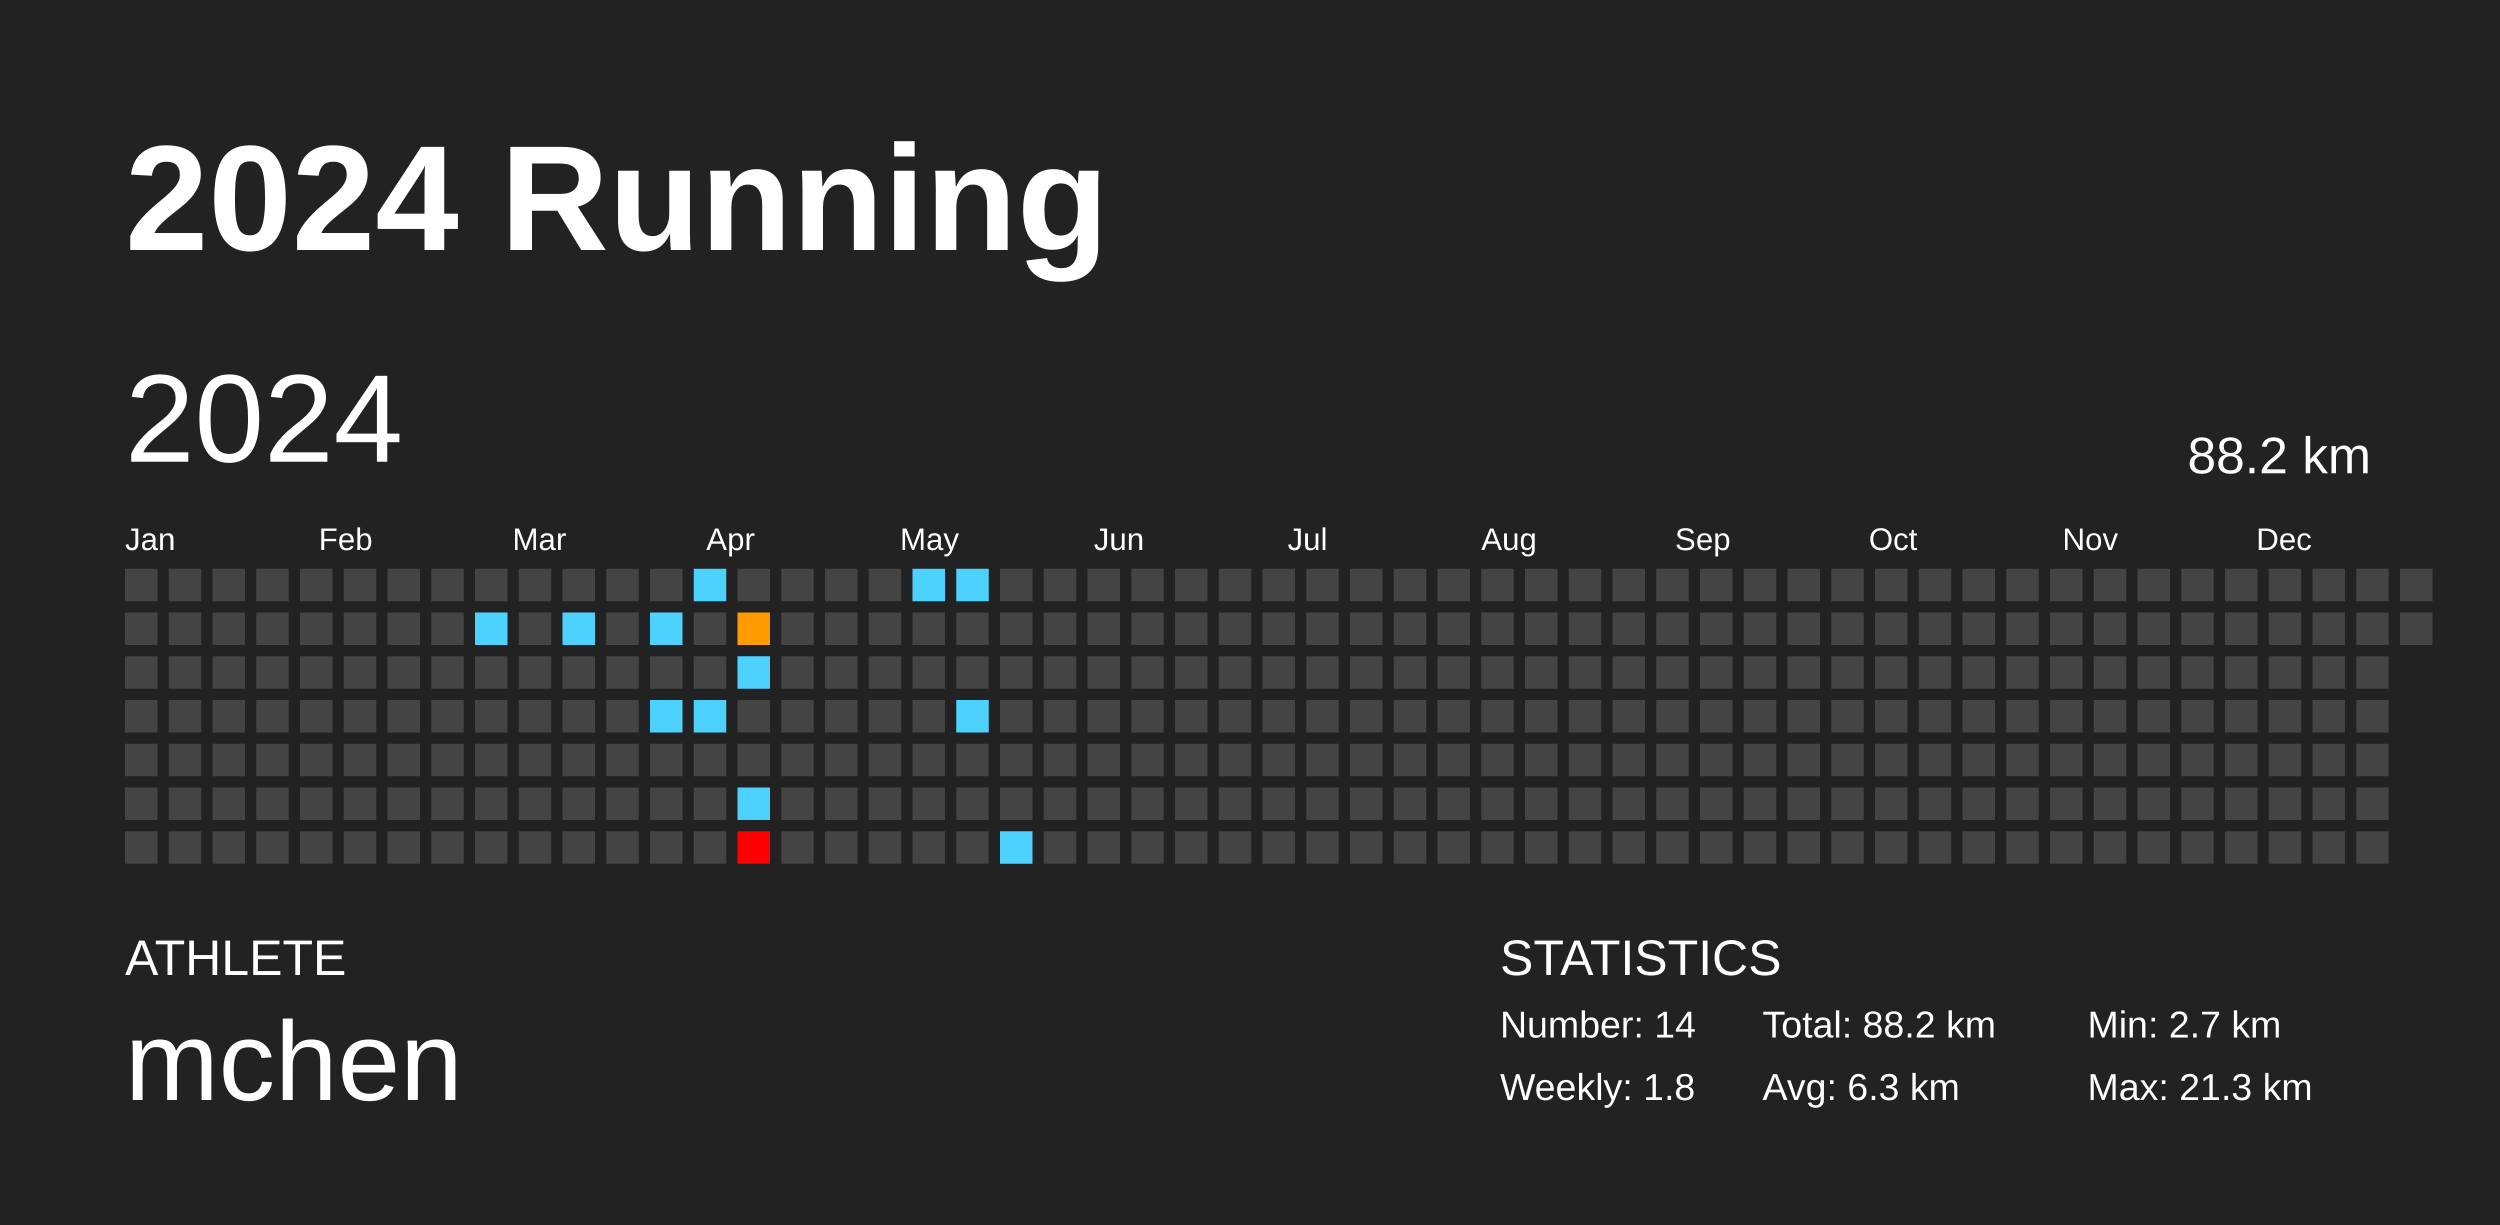
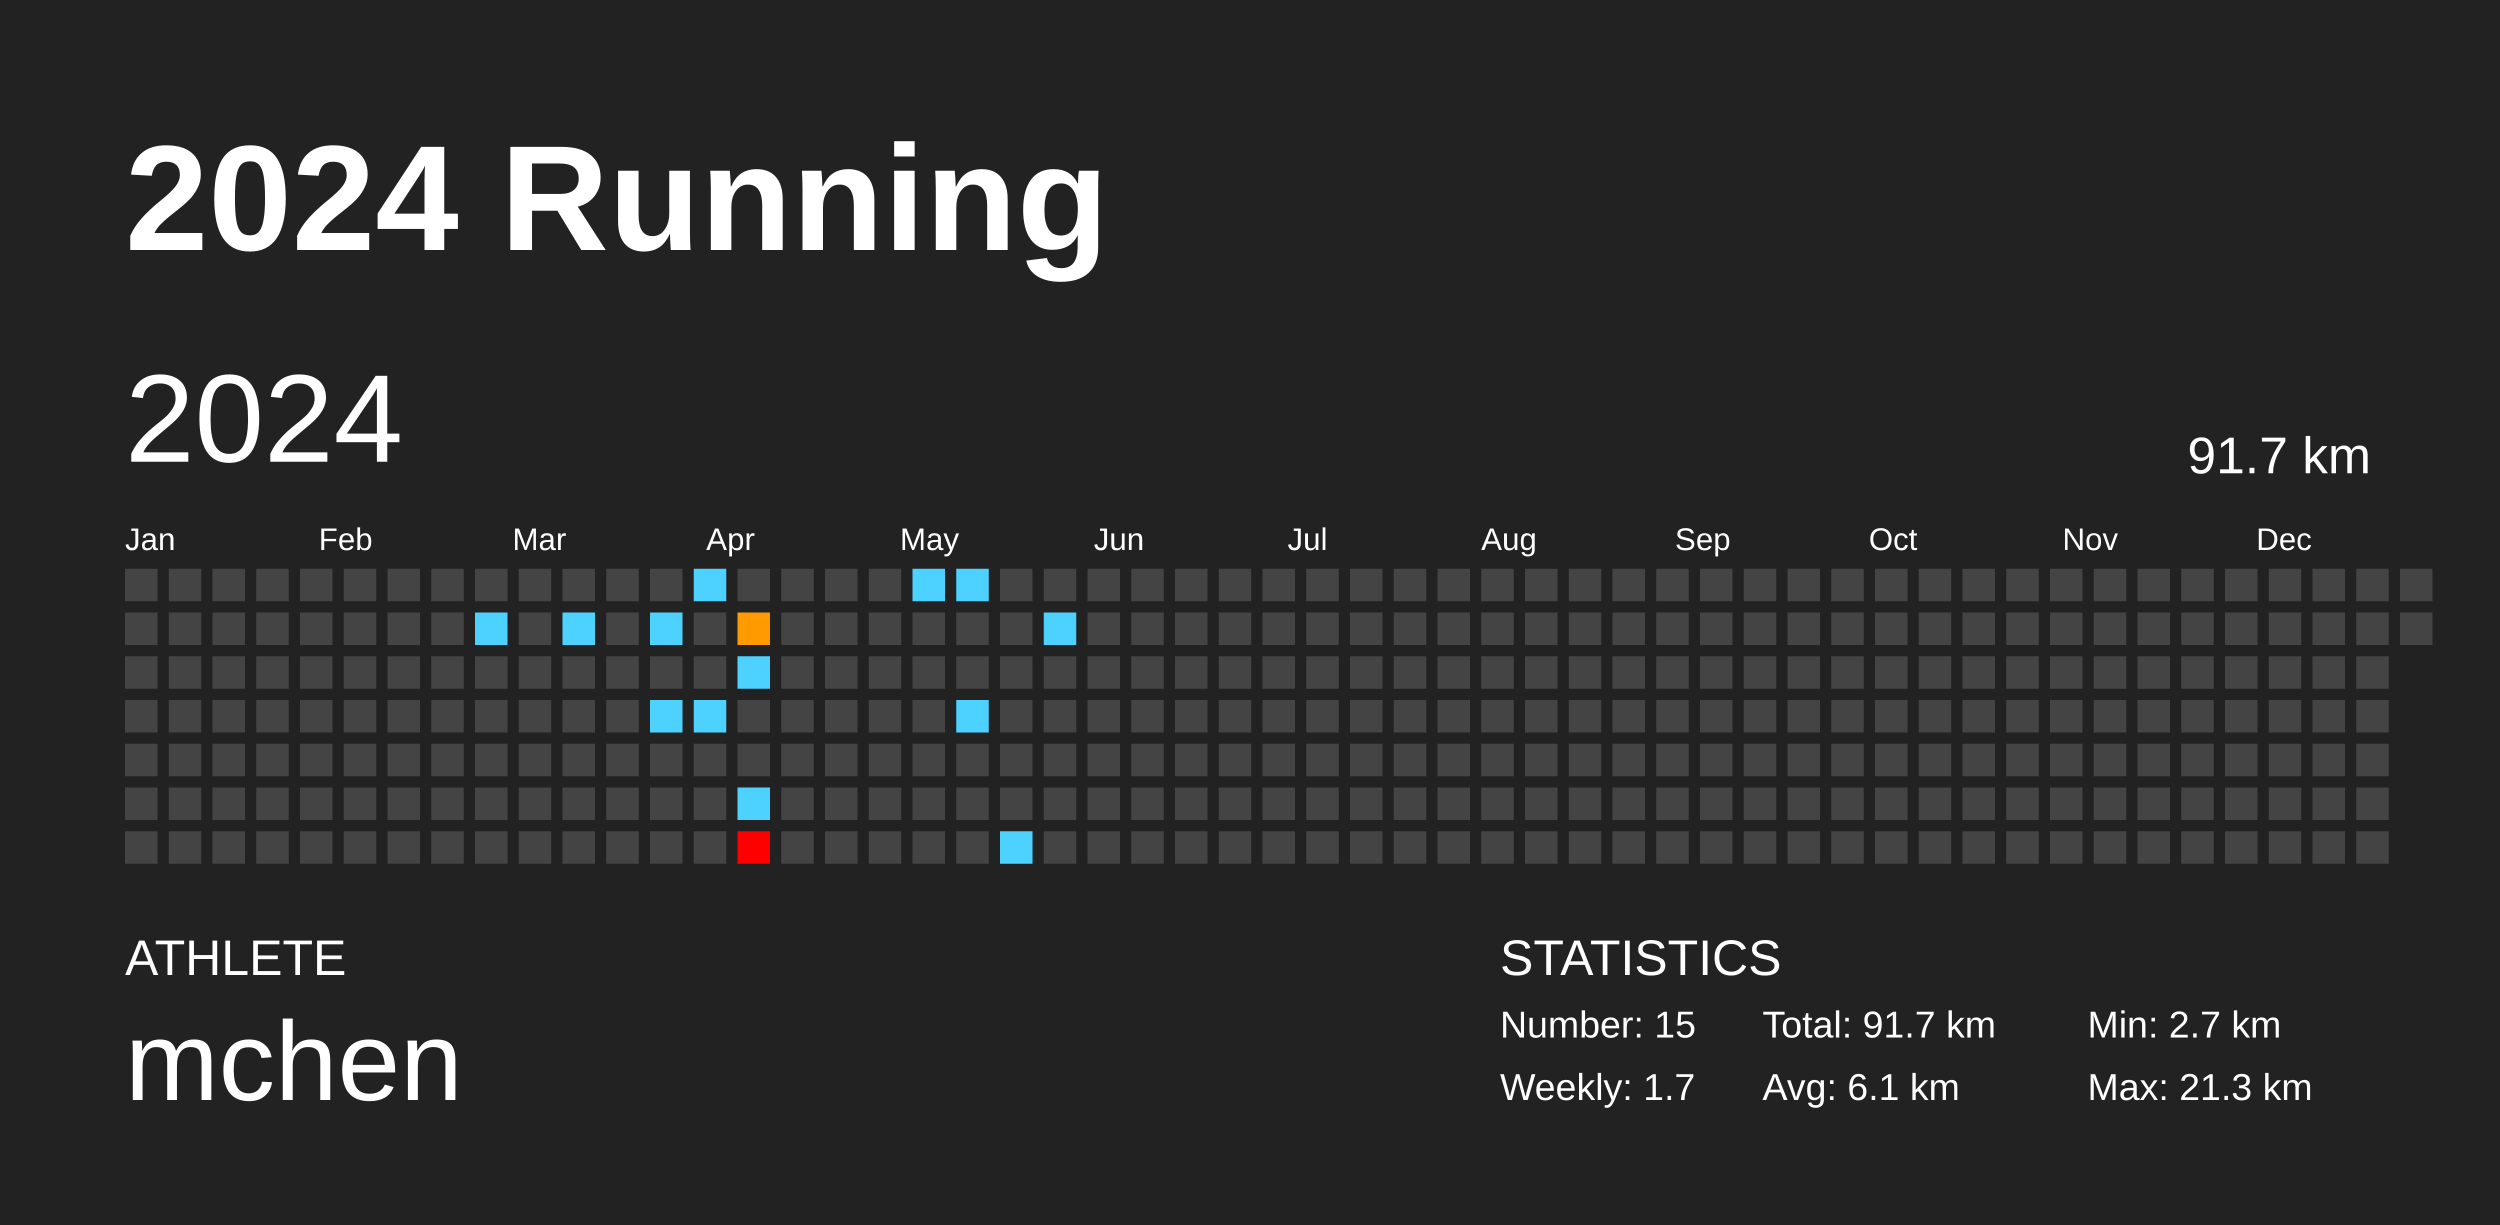
<svg xmlns="http://www.w3.org/2000/svg" baseProfile="full" height="98mm" version="1.1" viewBox="0,0,200,98" width="200mm">
  <defs />
  <rect fill="#222222" height="98" width="200" x="0" y="0" />
  <text fill="#FFFFFF" style="font-size:12px; font-family:Arial; font-weight:bold;" x="10" y="20">2024 Running</text>
  <text fill="#FFFFFF" style="font-size:4px; font-family:Arial" x="10" y="78">ATHLETE</text>
  <text fill="#FFFFFF" style="font-size:9px; font-family:Arial" x="10" y="88">mchen</text>
  <text fill="#FFFFFF" style="font-size:4px; font-family:Arial" x="120" y="78">STATISTICS</text>
-   <text fill="#FFFFFF" style="font-size:3px; font-family:Arial" x="120" y="83">Number: 14</text>
-   <text fill="#FFFFFF" style="font-size:3px; font-family:Arial" x="120" y="88">Weekly: 1.8</text>
-   <text fill="#FFFFFF" style="font-size:3px; font-family:Arial" x="141" y="83">Total: 88.2 km</text>
-   <text fill="#FFFFFF" style="font-size:3px; font-family:Arial" x="141" y="88">Avg: 6.3 km</text>
+   <text fill="#FFFFFF" style="font-size:3px; font-family:Arial" x="120" y="83">Number: 15</text>
+   <text fill="#FFFFFF" style="font-size:3px; font-family:Arial" x="120" y="88">Weekly: 1.7</text>
+   <text fill="#FFFFFF" style="font-size:3px; font-family:Arial" x="141" y="83">Total: 91.7 km</text>
+   <text fill="#FFFFFF" style="font-size:3px; font-family:Arial" x="141" y="88">Avg: 6.1 km</text>
  <text fill="#FFFFFF" style="font-size:3px; font-family:Arial" x="167" y="83">Min: 2.7 km</text>
  <text fill="#FFFFFF" style="font-size:3px; font-family:Arial" x="167" y="88">Max: 21.3 km</text>
  <text dominant-baseline="hanging" fill="#FFFFFF" style="font-size:10.0px; font-family:Arial;" x="10" y="30">2024</text>
-   <text dominant-baseline="hanging" fill="#FFFFFF" style="font-size:4.125px; font-family:Arial;" x="175" y="35">88.2 km</text>
+   <text dominant-baseline="hanging" fill="#FFFFFF" style="font-size:4.125px; font-family:Arial;" x="175" y="35">91.7 km</text>
  <text fill="#FFFFFF" style="font-size:2.5px; font-family:Arial" x="10.0" y="44">Jan</text>
  <text fill="#FFFFFF" style="font-size:2.5px; font-family:Arial" x="25.5" y="44">Feb</text>
  <text fill="#FFFFFF" style="font-size:2.5px; font-family:Arial" x="41.0" y="44">Mar</text>
  <text fill="#FFFFFF" style="font-size:2.5px; font-family:Arial" x="56.5" y="44">Apr</text>
  <text fill="#FFFFFF" style="font-size:2.5px; font-family:Arial" x="72.0" y="44">May</text>
  <text fill="#FFFFFF" style="font-size:2.5px; font-family:Arial" x="87.5" y="44">Jun</text>
  <text fill="#FFFFFF" style="font-size:2.5px; font-family:Arial" x="103.0" y="44">Jul</text>
  <text fill="#FFFFFF" style="font-size:2.5px; font-family:Arial" x="118.5" y="44">Aug</text>
  <text fill="#FFFFFF" style="font-size:2.5px; font-family:Arial" x="134.0" y="44">Sep</text>
  <text fill="#FFFFFF" style="font-size:2.5px; font-family:Arial" x="149.5" y="44">Oct</text>
  <text fill="#FFFFFF" style="font-size:2.5px; font-family:Arial" x="165.0" y="44">Nov</text>
  <text fill="#FFFFFF" style="font-size:2.5px; font-family:Arial" x="180.5" y="44">Dec</text>
  <rect fill="#444444" height="2.6" width="2.6" x="10.0" y="45.5" />
  <rect fill="#444444" height="2.6" width="2.6" x="10.0" y="49.0" />
  <rect fill="#444444" height="2.6" width="2.6" x="10.0" y="52.5" />
  <rect fill="#444444" height="2.6" width="2.6" x="10.0" y="56.0" />
  <rect fill="#444444" height="2.6" width="2.6" x="10.0" y="59.5" />
  <rect fill="#444444" height="2.6" width="2.6" x="10.0" y="63.0" />
  <rect fill="#444444" height="2.6" width="2.6" x="10.0" y="66.5" />
  <rect fill="#444444" height="2.6" width="2.6" x="13.5" y="45.5" />
  <rect fill="#444444" height="2.6" width="2.6" x="13.5" y="49.0" />
  <rect fill="#444444" height="2.6" width="2.6" x="13.5" y="52.5" />
  <rect fill="#444444" height="2.6" width="2.6" x="13.5" y="56.0" />
  <rect fill="#444444" height="2.6" width="2.6" x="13.5" y="59.5" />
  <rect fill="#444444" height="2.6" width="2.6" x="13.5" y="63.0" />
  <rect fill="#444444" height="2.6" width="2.6" x="13.5" y="66.5" />
  <rect fill="#444444" height="2.6" width="2.6" x="17.0" y="45.5" />
  <rect fill="#444444" height="2.6" width="2.6" x="17.0" y="49.0" />
  <rect fill="#444444" height="2.6" width="2.6" x="17.0" y="52.5" />
  <rect fill="#444444" height="2.6" width="2.6" x="17.0" y="56.0" />
  <rect fill="#444444" height="2.6" width="2.6" x="17.0" y="59.5" />
  <rect fill="#444444" height="2.6" width="2.6" x="17.0" y="63.0" />
  <rect fill="#444444" height="2.6" width="2.6" x="17.0" y="66.5" />
  <rect fill="#444444" height="2.6" width="2.6" x="20.5" y="45.5" />
  <rect fill="#444444" height="2.6" width="2.6" x="20.5" y="49.0" />
  <rect fill="#444444" height="2.6" width="2.6" x="20.5" y="52.5" />
  <rect fill="#444444" height="2.6" width="2.6" x="20.5" y="56.0" />
  <rect fill="#444444" height="2.6" width="2.6" x="20.5" y="59.5" />
  <rect fill="#444444" height="2.6" width="2.6" x="20.5" y="63.0" />
  <rect fill="#444444" height="2.6" width="2.6" x="20.5" y="66.5" />
  <rect fill="#444444" height="2.6" width="2.6" x="24.0" y="45.5" />
  <rect fill="#444444" height="2.6" width="2.6" x="24.0" y="49.0" />
  <rect fill="#444444" height="2.6" width="2.6" x="24.0" y="52.5" />
  <rect fill="#444444" height="2.6" width="2.6" x="24.0" y="56.0" />
  <rect fill="#444444" height="2.6" width="2.6" x="24.0" y="59.5" />
  <rect fill="#444444" height="2.6" width="2.6" x="24.0" y="63.0" />
  <rect fill="#444444" height="2.6" width="2.6" x="24.0" y="66.5" />
  <rect fill="#444444" height="2.6" width="2.6" x="27.5" y="45.5" />
  <rect fill="#444444" height="2.6" width="2.6" x="27.5" y="49.0" />
  <rect fill="#444444" height="2.6" width="2.6" x="27.5" y="52.5" />
  <rect fill="#444444" height="2.6" width="2.6" x="27.5" y="56.0" />
  <rect fill="#444444" height="2.6" width="2.6" x="27.5" y="59.5" />
  <rect fill="#444444" height="2.6" width="2.6" x="27.5" y="63.0" />
  <rect fill="#444444" height="2.6" width="2.6" x="27.5" y="66.5" />
  <rect fill="#444444" height="2.6" width="2.6" x="31.0" y="45.5" />
  <rect fill="#444444" height="2.6" width="2.6" x="31.0" y="49.0" />
  <rect fill="#444444" height="2.6" width="2.6" x="31.0" y="52.5" />
  <rect fill="#444444" height="2.6" width="2.6" x="31.0" y="56.0" />
  <rect fill="#444444" height="2.6" width="2.6" x="31.0" y="59.5" />
  <rect fill="#444444" height="2.6" width="2.6" x="31.0" y="63.0" />
  <rect fill="#444444" height="2.6" width="2.6" x="31.0" y="66.5" />
  <rect fill="#444444" height="2.6" width="2.6" x="34.5" y="45.5" />
  <rect fill="#444444" height="2.6" width="2.6" x="34.5" y="49.0" />
  <rect fill="#444444" height="2.6" width="2.6" x="34.5" y="52.5" />
  <rect fill="#444444" height="2.6" width="2.6" x="34.5" y="56.0" />
  <rect fill="#444444" height="2.6" width="2.6" x="34.5" y="59.5" />
  <rect fill="#444444" height="2.6" width="2.6" x="34.5" y="63.0" />
  <rect fill="#444444" height="2.6" width="2.6" x="34.5" y="66.5" />
  <rect fill="#444444" height="2.6" width="2.6" x="38.0" y="45.5" />
  <rect fill="#4dd2ff" height="2.6" width="2.6" x="38.0" y="49.0" />
  <rect fill="#444444" height="2.6" width="2.6" x="38.0" y="52.5" />
  <rect fill="#444444" height="2.6" width="2.6" x="38.0" y="56.0" />
  <rect fill="#444444" height="2.6" width="2.6" x="38.0" y="59.5" />
  <rect fill="#444444" height="2.6" width="2.6" x="38.0" y="63.0" />
  <rect fill="#444444" height="2.6" width="2.6" x="38.0" y="66.5" />
  <rect fill="#444444" height="2.6" width="2.6" x="41.5" y="45.5" />
  <rect fill="#444444" height="2.6" width="2.6" x="41.5" y="49.0" />
  <rect fill="#444444" height="2.6" width="2.6" x="41.5" y="52.5" />
  <rect fill="#444444" height="2.6" width="2.6" x="41.5" y="56.0" />
  <rect fill="#444444" height="2.6" width="2.6" x="41.5" y="59.5" />
  <rect fill="#444444" height="2.6" width="2.6" x="41.5" y="63.0" />
  <rect fill="#444444" height="2.6" width="2.6" x="41.5" y="66.5" />
  <rect fill="#444444" height="2.6" width="2.6" x="45.0" y="45.5" />
  <rect fill="#4dd2ff" height="2.6" width="2.6" x="45.0" y="49.0" />
  <rect fill="#444444" height="2.6" width="2.6" x="45.0" y="52.5" />
  <rect fill="#444444" height="2.6" width="2.6" x="45.0" y="56.0" />
  <rect fill="#444444" height="2.6" width="2.6" x="45.0" y="59.5" />
  <rect fill="#444444" height="2.6" width="2.6" x="45.0" y="63.0" />
  <rect fill="#444444" height="2.6" width="2.6" x="45.0" y="66.5" />
  <rect fill="#444444" height="2.6" width="2.6" x="48.5" y="45.5" />
  <rect fill="#444444" height="2.6" width="2.6" x="48.5" y="49.0" />
  <rect fill="#444444" height="2.6" width="2.6" x="48.5" y="52.5" />
  <rect fill="#444444" height="2.6" width="2.6" x="48.5" y="56.0" />
  <rect fill="#444444" height="2.6" width="2.6" x="48.5" y="59.5" />
  <rect fill="#444444" height="2.6" width="2.6" x="48.5" y="63.0" />
  <rect fill="#444444" height="2.6" width="2.6" x="48.5" y="66.5" />
  <rect fill="#444444" height="2.6" width="2.6" x="52.0" y="45.5" />
  <rect fill="#4dd2ff" height="2.6" width="2.6" x="52.0" y="49.0" />
  <rect fill="#444444" height="2.6" width="2.6" x="52.0" y="52.5" />
  <rect fill="#4dd2ff" height="2.6" width="2.6" x="52.0" y="56.0" />
  <rect fill="#444444" height="2.6" width="2.6" x="52.0" y="59.5" />
  <rect fill="#444444" height="2.6" width="2.6" x="52.0" y="63.0" />
  <rect fill="#444444" height="2.6" width="2.6" x="52.0" y="66.5" />
  <rect fill="#4dd2ff" height="2.6" width="2.6" x="55.5" y="45.5" />
  <rect fill="#444444" height="2.6" width="2.6" x="55.5" y="49.0" />
  <rect fill="#444444" height="2.6" width="2.6" x="55.5" y="52.5" />
  <rect fill="#4dd2ff" height="2.6" width="2.6" x="55.5" y="56.0" />
  <rect fill="#444444" height="2.6" width="2.6" x="55.5" y="59.5" />
  <rect fill="#444444" height="2.6" width="2.6" x="55.5" y="63.0" />
  <rect fill="#444444" height="2.6" width="2.6" x="55.5" y="66.5" />
  <rect fill="#444444" height="2.6" width="2.6" x="59.0" y="45.5" />
  <rect fill="#ff9b00" height="2.6" width="2.6" x="59.0" y="49.0" />
  <rect fill="#4dd2ff" height="2.6" width="2.6" x="59.0" y="52.5" />
  <rect fill="#444444" height="2.6" width="2.6" x="59.0" y="56.0" />
  <rect fill="#444444" height="2.6" width="2.6" x="59.0" y="59.5" />
  <rect fill="#4dd2ff" height="2.6" width="2.6" x="59.0" y="63.0" />
  <rect fill="red" height="2.6" width="2.6" x="59.0" y="66.5" />
  <rect fill="#444444" height="2.6" width="2.6" x="62.5" y="45.5" />
  <rect fill="#444444" height="2.6" width="2.6" x="62.5" y="49.0" />
  <rect fill="#444444" height="2.6" width="2.6" x="62.5" y="52.5" />
  <rect fill="#444444" height="2.6" width="2.6" x="62.5" y="56.0" />
  <rect fill="#444444" height="2.6" width="2.6" x="62.5" y="59.5" />
  <rect fill="#444444" height="2.6" width="2.6" x="62.5" y="63.0" />
  <rect fill="#444444" height="2.6" width="2.6" x="62.5" y="66.5" />
  <rect fill="#444444" height="2.6" width="2.6" x="66.0" y="45.5" />
  <rect fill="#444444" height="2.6" width="2.6" x="66.0" y="49.0" />
  <rect fill="#444444" height="2.6" width="2.6" x="66.0" y="52.5" />
  <rect fill="#444444" height="2.6" width="2.6" x="66.0" y="56.0" />
  <rect fill="#444444" height="2.6" width="2.6" x="66.0" y="59.5" />
  <rect fill="#444444" height="2.6" width="2.6" x="66.0" y="63.0" />
  <rect fill="#444444" height="2.6" width="2.6" x="66.0" y="66.5" />
  <rect fill="#444444" height="2.6" width="2.6" x="69.5" y="45.5" />
  <rect fill="#444444" height="2.6" width="2.6" x="69.5" y="49.0" />
  <rect fill="#444444" height="2.6" width="2.6" x="69.5" y="52.5" />
  <rect fill="#444444" height="2.6" width="2.6" x="69.5" y="56.0" />
  <rect fill="#444444" height="2.6" width="2.6" x="69.5" y="59.5" />
  <rect fill="#444444" height="2.6" width="2.6" x="69.5" y="63.0" />
  <rect fill="#444444" height="2.6" width="2.6" x="69.5" y="66.5" />
  <rect fill="#4dd2ff" height="2.6" width="2.6" x="73.0" y="45.5" />
  <rect fill="#444444" height="2.6" width="2.6" x="73.0" y="49.0" />
  <rect fill="#444444" height="2.6" width="2.6" x="73.0" y="52.5" />
  <rect fill="#444444" height="2.6" width="2.6" x="73.0" y="56.0" />
  <rect fill="#444444" height="2.6" width="2.6" x="73.0" y="59.5" />
  <rect fill="#444444" height="2.6" width="2.6" x="73.0" y="63.0" />
  <rect fill="#444444" height="2.6" width="2.6" x="73.0" y="66.5" />
  <rect fill="#4dd2ff" height="2.6" width="2.6" x="76.5" y="45.5" />
  <rect fill="#444444" height="2.6" width="2.6" x="76.5" y="49.0" />
  <rect fill="#444444" height="2.6" width="2.6" x="76.5" y="52.5" />
  <rect fill="#4dd2ff" height="2.6" width="2.6" x="76.5" y="56.0" />
  <rect fill="#444444" height="2.6" width="2.6" x="76.5" y="59.5" />
  <rect fill="#444444" height="2.6" width="2.6" x="76.5" y="63.0" />
  <rect fill="#444444" height="2.6" width="2.6" x="76.5" y="66.5" />
  <rect fill="#444444" height="2.6" width="2.6" x="80.0" y="45.5" />
  <rect fill="#444444" height="2.6" width="2.6" x="80.0" y="49.0" />
  <rect fill="#444444" height="2.6" width="2.6" x="80.0" y="52.5" />
  <rect fill="#444444" height="2.6" width="2.6" x="80.0" y="56.0" />
  <rect fill="#444444" height="2.6" width="2.6" x="80.0" y="59.5" />
  <rect fill="#444444" height="2.6" width="2.6" x="80.0" y="63.0" />
  <rect fill="#4dd2ff" height="2.6" width="2.6" x="80.0" y="66.5" />
  <rect fill="#444444" height="2.6" width="2.6" x="83.5" y="45.5" />
-   <rect fill="#444444" height="2.6" width="2.6" x="83.5" y="49.0" />
+   <rect fill="#4dd2ff" height="2.6" width="2.6" x="83.5" y="49.0" />
  <rect fill="#444444" height="2.6" width="2.6" x="83.5" y="52.5" />
  <rect fill="#444444" height="2.6" width="2.6" x="83.5" y="56.0" />
  <rect fill="#444444" height="2.6" width="2.6" x="83.5" y="59.5" />
  <rect fill="#444444" height="2.6" width="2.6" x="83.5" y="63.0" />
  <rect fill="#444444" height="2.6" width="2.6" x="83.5" y="66.5" />
  <rect fill="#444444" height="2.6" width="2.6" x="87.0" y="45.5" />
  <rect fill="#444444" height="2.6" width="2.6" x="87.0" y="49.0" />
  <rect fill="#444444" height="2.6" width="2.6" x="87.0" y="52.5" />
  <rect fill="#444444" height="2.6" width="2.6" x="87.0" y="56.0" />
  <rect fill="#444444" height="2.6" width="2.6" x="87.0" y="59.5" />
  <rect fill="#444444" height="2.6" width="2.6" x="87.0" y="63.0" />
  <rect fill="#444444" height="2.6" width="2.6" x="87.0" y="66.5" />
  <rect fill="#444444" height="2.6" width="2.6" x="90.5" y="45.5" />
  <rect fill="#444444" height="2.6" width="2.6" x="90.5" y="49.0" />
  <rect fill="#444444" height="2.6" width="2.6" x="90.5" y="52.5" />
  <rect fill="#444444" height="2.6" width="2.6" x="90.5" y="56.0" />
  <rect fill="#444444" height="2.6" width="2.6" x="90.5" y="59.5" />
  <rect fill="#444444" height="2.6" width="2.6" x="90.5" y="63.0" />
  <rect fill="#444444" height="2.6" width="2.6" x="90.5" y="66.5" />
  <rect fill="#444444" height="2.6" width="2.6" x="94.0" y="45.5" />
  <rect fill="#444444" height="2.6" width="2.6" x="94.0" y="49.0" />
  <rect fill="#444444" height="2.6" width="2.6" x="94.0" y="52.5" />
  <rect fill="#444444" height="2.6" width="2.6" x="94.0" y="56.0" />
  <rect fill="#444444" height="2.6" width="2.6" x="94.0" y="59.5" />
  <rect fill="#444444" height="2.6" width="2.6" x="94.0" y="63.0" />
  <rect fill="#444444" height="2.6" width="2.6" x="94.0" y="66.5" />
  <rect fill="#444444" height="2.6" width="2.6" x="97.5" y="45.5" />
  <rect fill="#444444" height="2.6" width="2.6" x="97.5" y="49.0" />
  <rect fill="#444444" height="2.6" width="2.6" x="97.5" y="52.5" />
  <rect fill="#444444" height="2.6" width="2.6" x="97.5" y="56.0" />
  <rect fill="#444444" height="2.6" width="2.6" x="97.5" y="59.5" />
  <rect fill="#444444" height="2.6" width="2.6" x="97.5" y="63.0" />
  <rect fill="#444444" height="2.6" width="2.6" x="97.5" y="66.5" />
  <rect fill="#444444" height="2.6" width="2.6" x="101.0" y="45.5" />
  <rect fill="#444444" height="2.6" width="2.6" x="101.0" y="49.0" />
  <rect fill="#444444" height="2.6" width="2.6" x="101.0" y="52.5" />
  <rect fill="#444444" height="2.6" width="2.6" x="101.0" y="56.0" />
  <rect fill="#444444" height="2.6" width="2.6" x="101.0" y="59.5" />
  <rect fill="#444444" height="2.6" width="2.6" x="101.0" y="63.0" />
  <rect fill="#444444" height="2.6" width="2.6" x="101.0" y="66.5" />
  <rect fill="#444444" height="2.6" width="2.6" x="104.5" y="45.5" />
  <rect fill="#444444" height="2.6" width="2.6" x="104.5" y="49.0" />
  <rect fill="#444444" height="2.6" width="2.6" x="104.5" y="52.5" />
  <rect fill="#444444" height="2.6" width="2.6" x="104.5" y="56.0" />
  <rect fill="#444444" height="2.6" width="2.6" x="104.5" y="59.5" />
  <rect fill="#444444" height="2.6" width="2.6" x="104.5" y="63.0" />
  <rect fill="#444444" height="2.6" width="2.6" x="104.5" y="66.5" />
  <rect fill="#444444" height="2.6" width="2.6" x="108.0" y="45.5" />
  <rect fill="#444444" height="2.6" width="2.6" x="108.0" y="49.0" />
  <rect fill="#444444" height="2.6" width="2.6" x="108.0" y="52.5" />
  <rect fill="#444444" height="2.6" width="2.6" x="108.0" y="56.0" />
  <rect fill="#444444" height="2.6" width="2.6" x="108.0" y="59.5" />
  <rect fill="#444444" height="2.6" width="2.6" x="108.0" y="63.0" />
  <rect fill="#444444" height="2.6" width="2.6" x="108.0" y="66.5" />
  <rect fill="#444444" height="2.6" width="2.6" x="111.5" y="45.5" />
  <rect fill="#444444" height="2.6" width="2.6" x="111.5" y="49.0" />
  <rect fill="#444444" height="2.6" width="2.6" x="111.5" y="52.5" />
  <rect fill="#444444" height="2.6" width="2.6" x="111.5" y="56.0" />
  <rect fill="#444444" height="2.6" width="2.6" x="111.5" y="59.5" />
  <rect fill="#444444" height="2.6" width="2.6" x="111.5" y="63.0" />
  <rect fill="#444444" height="2.6" width="2.6" x="111.5" y="66.5" />
  <rect fill="#444444" height="2.6" width="2.6" x="115.0" y="45.5" />
  <rect fill="#444444" height="2.6" width="2.6" x="115.0" y="49.0" />
  <rect fill="#444444" height="2.6" width="2.6" x="115.0" y="52.5" />
  <rect fill="#444444" height="2.6" width="2.6" x="115.0" y="56.0" />
  <rect fill="#444444" height="2.6" width="2.6" x="115.0" y="59.5" />
  <rect fill="#444444" height="2.6" width="2.6" x="115.0" y="63.0" />
  <rect fill="#444444" height="2.6" width="2.6" x="115.0" y="66.5" />
  <rect fill="#444444" height="2.6" width="2.6" x="118.5" y="45.5" />
  <rect fill="#444444" height="2.6" width="2.6" x="118.5" y="49.0" />
  <rect fill="#444444" height="2.6" width="2.6" x="118.5" y="52.5" />
  <rect fill="#444444" height="2.6" width="2.6" x="118.5" y="56.0" />
  <rect fill="#444444" height="2.6" width="2.6" x="118.5" y="59.5" />
  <rect fill="#444444" height="2.6" width="2.6" x="118.5" y="63.0" />
  <rect fill="#444444" height="2.6" width="2.6" x="118.5" y="66.5" />
  <rect fill="#444444" height="2.6" width="2.6" x="122.0" y="45.5" />
  <rect fill="#444444" height="2.6" width="2.6" x="122.0" y="49.0" />
  <rect fill="#444444" height="2.6" width="2.6" x="122.0" y="52.5" />
  <rect fill="#444444" height="2.6" width="2.6" x="122.0" y="56.0" />
  <rect fill="#444444" height="2.6" width="2.6" x="122.0" y="59.5" />
  <rect fill="#444444" height="2.6" width="2.6" x="122.0" y="63.0" />
  <rect fill="#444444" height="2.6" width="2.6" x="122.0" y="66.5" />
  <rect fill="#444444" height="2.6" width="2.6" x="125.5" y="45.5" />
  <rect fill="#444444" height="2.6" width="2.6" x="125.5" y="49.0" />
  <rect fill="#444444" height="2.6" width="2.6" x="125.5" y="52.5" />
  <rect fill="#444444" height="2.6" width="2.6" x="125.5" y="56.0" />
  <rect fill="#444444" height="2.6" width="2.6" x="125.5" y="59.5" />
  <rect fill="#444444" height="2.6" width="2.6" x="125.5" y="63.0" />
  <rect fill="#444444" height="2.6" width="2.6" x="125.5" y="66.5" />
  <rect fill="#444444" height="2.6" width="2.6" x="129.0" y="45.5" />
  <rect fill="#444444" height="2.6" width="2.6" x="129.0" y="49.0" />
  <rect fill="#444444" height="2.6" width="2.6" x="129.0" y="52.5" />
  <rect fill="#444444" height="2.6" width="2.6" x="129.0" y="56.0" />
  <rect fill="#444444" height="2.6" width="2.6" x="129.0" y="59.5" />
  <rect fill="#444444" height="2.6" width="2.6" x="129.0" y="63.0" />
  <rect fill="#444444" height="2.6" width="2.6" x="129.0" y="66.5" />
  <rect fill="#444444" height="2.6" width="2.6" x="132.5" y="45.5" />
  <rect fill="#444444" height="2.6" width="2.6" x="132.5" y="49.0" />
  <rect fill="#444444" height="2.6" width="2.6" x="132.5" y="52.5" />
  <rect fill="#444444" height="2.6" width="2.6" x="132.5" y="56.0" />
  <rect fill="#444444" height="2.6" width="2.6" x="132.5" y="59.5" />
  <rect fill="#444444" height="2.6" width="2.6" x="132.5" y="63.0" />
  <rect fill="#444444" height="2.6" width="2.6" x="132.5" y="66.5" />
  <rect fill="#444444" height="2.6" width="2.6" x="136.0" y="45.5" />
  <rect fill="#444444" height="2.6" width="2.6" x="136.0" y="49.0" />
  <rect fill="#444444" height="2.6" width="2.6" x="136.0" y="52.5" />
  <rect fill="#444444" height="2.6" width="2.6" x="136.0" y="56.0" />
  <rect fill="#444444" height="2.6" width="2.6" x="136.0" y="59.5" />
  <rect fill="#444444" height="2.6" width="2.6" x="136.0" y="63.0" />
  <rect fill="#444444" height="2.6" width="2.6" x="136.0" y="66.5" />
  <rect fill="#444444" height="2.6" width="2.6" x="139.5" y="45.5" />
  <rect fill="#444444" height="2.6" width="2.6" x="139.5" y="49.0" />
  <rect fill="#444444" height="2.6" width="2.6" x="139.5" y="52.5" />
  <rect fill="#444444" height="2.6" width="2.6" x="139.5" y="56.0" />
  <rect fill="#444444" height="2.6" width="2.6" x="139.5" y="59.5" />
  <rect fill="#444444" height="2.6" width="2.6" x="139.5" y="63.0" />
  <rect fill="#444444" height="2.6" width="2.6" x="139.5" y="66.5" />
  <rect fill="#444444" height="2.6" width="2.6" x="143.0" y="45.5" />
  <rect fill="#444444" height="2.6" width="2.6" x="143.0" y="49.0" />
  <rect fill="#444444" height="2.6" width="2.6" x="143.0" y="52.5" />
  <rect fill="#444444" height="2.6" width="2.6" x="143.0" y="56.0" />
  <rect fill="#444444" height="2.6" width="2.6" x="143.0" y="59.5" />
  <rect fill="#444444" height="2.6" width="2.6" x="143.0" y="63.0" />
  <rect fill="#444444" height="2.6" width="2.6" x="143.0" y="66.5" />
  <rect fill="#444444" height="2.6" width="2.6" x="146.5" y="45.5" />
  <rect fill="#444444" height="2.6" width="2.6" x="146.5" y="49.0" />
  <rect fill="#444444" height="2.6" width="2.6" x="146.5" y="52.5" />
  <rect fill="#444444" height="2.6" width="2.6" x="146.5" y="56.0" />
  <rect fill="#444444" height="2.6" width="2.6" x="146.5" y="59.5" />
  <rect fill="#444444" height="2.6" width="2.6" x="146.5" y="63.0" />
  <rect fill="#444444" height="2.6" width="2.6" x="146.5" y="66.5" />
  <rect fill="#444444" height="2.6" width="2.6" x="150.0" y="45.5" />
  <rect fill="#444444" height="2.6" width="2.6" x="150.0" y="49.0" />
  <rect fill="#444444" height="2.6" width="2.6" x="150.0" y="52.5" />
  <rect fill="#444444" height="2.6" width="2.6" x="150.0" y="56.0" />
  <rect fill="#444444" height="2.6" width="2.6" x="150.0" y="59.5" />
  <rect fill="#444444" height="2.6" width="2.6" x="150.0" y="63.0" />
  <rect fill="#444444" height="2.6" width="2.6" x="150.0" y="66.5" />
  <rect fill="#444444" height="2.6" width="2.6" x="153.5" y="45.5" />
  <rect fill="#444444" height="2.6" width="2.6" x="153.5" y="49.0" />
  <rect fill="#444444" height="2.6" width="2.6" x="153.5" y="52.5" />
  <rect fill="#444444" height="2.6" width="2.6" x="153.5" y="56.0" />
  <rect fill="#444444" height="2.6" width="2.6" x="153.5" y="59.5" />
  <rect fill="#444444" height="2.6" width="2.6" x="153.5" y="63.0" />
  <rect fill="#444444" height="2.6" width="2.6" x="153.5" y="66.5" />
  <rect fill="#444444" height="2.6" width="2.6" x="157.0" y="45.5" />
  <rect fill="#444444" height="2.6" width="2.6" x="157.0" y="49.0" />
  <rect fill="#444444" height="2.6" width="2.6" x="157.0" y="52.5" />
  <rect fill="#444444" height="2.6" width="2.6" x="157.0" y="56.0" />
  <rect fill="#444444" height="2.6" width="2.6" x="157.0" y="59.5" />
  <rect fill="#444444" height="2.6" width="2.6" x="157.0" y="63.0" />
  <rect fill="#444444" height="2.6" width="2.6" x="157.0" y="66.5" />
  <rect fill="#444444" height="2.6" width="2.6" x="160.5" y="45.5" />
  <rect fill="#444444" height="2.6" width="2.6" x="160.5" y="49.0" />
  <rect fill="#444444" height="2.6" width="2.6" x="160.5" y="52.5" />
  <rect fill="#444444" height="2.6" width="2.6" x="160.5" y="56.0" />
  <rect fill="#444444" height="2.6" width="2.6" x="160.5" y="59.5" />
  <rect fill="#444444" height="2.6" width="2.6" x="160.5" y="63.0" />
  <rect fill="#444444" height="2.6" width="2.6" x="160.5" y="66.5" />
  <rect fill="#444444" height="2.6" width="2.6" x="164.0" y="45.5" />
  <rect fill="#444444" height="2.6" width="2.6" x="164.0" y="49.0" />
  <rect fill="#444444" height="2.6" width="2.6" x="164.0" y="52.5" />
  <rect fill="#444444" height="2.6" width="2.6" x="164.0" y="56.0" />
  <rect fill="#444444" height="2.6" width="2.6" x="164.0" y="59.5" />
  <rect fill="#444444" height="2.6" width="2.6" x="164.0" y="63.0" />
  <rect fill="#444444" height="2.6" width="2.6" x="164.0" y="66.5" />
  <rect fill="#444444" height="2.6" width="2.6" x="167.5" y="45.5" />
  <rect fill="#444444" height="2.6" width="2.6" x="167.5" y="49.0" />
  <rect fill="#444444" height="2.6" width="2.6" x="167.5" y="52.5" />
  <rect fill="#444444" height="2.6" width="2.6" x="167.5" y="56.0" />
  <rect fill="#444444" height="2.6" width="2.6" x="167.5" y="59.5" />
  <rect fill="#444444" height="2.6" width="2.6" x="167.5" y="63.0" />
  <rect fill="#444444" height="2.6" width="2.6" x="167.5" y="66.5" />
  <rect fill="#444444" height="2.6" width="2.6" x="171.0" y="45.5" />
  <rect fill="#444444" height="2.6" width="2.6" x="171.0" y="49.0" />
  <rect fill="#444444" height="2.6" width="2.6" x="171.0" y="52.5" />
  <rect fill="#444444" height="2.6" width="2.6" x="171.0" y="56.0" />
  <rect fill="#444444" height="2.6" width="2.6" x="171.0" y="59.5" />
  <rect fill="#444444" height="2.6" width="2.6" x="171.0" y="63.0" />
  <rect fill="#444444" height="2.6" width="2.6" x="171.0" y="66.5" />
  <rect fill="#444444" height="2.6" width="2.6" x="174.5" y="45.5" />
  <rect fill="#444444" height="2.6" width="2.6" x="174.5" y="49.0" />
  <rect fill="#444444" height="2.6" width="2.6" x="174.5" y="52.5" />
  <rect fill="#444444" height="2.6" width="2.6" x="174.5" y="56.0" />
  <rect fill="#444444" height="2.6" width="2.6" x="174.5" y="59.5" />
  <rect fill="#444444" height="2.6" width="2.6" x="174.5" y="63.0" />
  <rect fill="#444444" height="2.6" width="2.6" x="174.5" y="66.5" />
  <rect fill="#444444" height="2.6" width="2.6" x="178.0" y="45.5" />
  <rect fill="#444444" height="2.6" width="2.6" x="178.0" y="49.0" />
  <rect fill="#444444" height="2.6" width="2.6" x="178.0" y="52.5" />
  <rect fill="#444444" height="2.6" width="2.6" x="178.0" y="56.0" />
  <rect fill="#444444" height="2.6" width="2.6" x="178.0" y="59.5" />
  <rect fill="#444444" height="2.6" width="2.6" x="178.0" y="63.0" />
  <rect fill="#444444" height="2.6" width="2.6" x="178.0" y="66.5" />
  <rect fill="#444444" height="2.6" width="2.6" x="181.5" y="45.5" />
  <rect fill="#444444" height="2.6" width="2.6" x="181.5" y="49.0" />
  <rect fill="#444444" height="2.6" width="2.6" x="181.5" y="52.5" />
  <rect fill="#444444" height="2.6" width="2.6" x="181.5" y="56.0" />
  <rect fill="#444444" height="2.6" width="2.6" x="181.5" y="59.5" />
  <rect fill="#444444" height="2.6" width="2.6" x="181.5" y="63.0" />
  <rect fill="#444444" height="2.6" width="2.6" x="181.5" y="66.5" />
  <rect fill="#444444" height="2.6" width="2.6" x="185.0" y="45.5" />
  <rect fill="#444444" height="2.6" width="2.6" x="185.0" y="49.0" />
  <rect fill="#444444" height="2.6" width="2.6" x="185.0" y="52.5" />
  <rect fill="#444444" height="2.6" width="2.6" x="185.0" y="56.0" />
  <rect fill="#444444" height="2.6" width="2.6" x="185.0" y="59.5" />
  <rect fill="#444444" height="2.6" width="2.6" x="185.0" y="63.0" />
  <rect fill="#444444" height="2.6" width="2.6" x="185.0" y="66.5" />
  <rect fill="#444444" height="2.6" width="2.6" x="188.5" y="45.5" />
  <rect fill="#444444" height="2.6" width="2.6" x="188.5" y="49.0" />
  <rect fill="#444444" height="2.6" width="2.6" x="188.5" y="52.5" />
  <rect fill="#444444" height="2.6" width="2.6" x="188.5" y="56.0" />
  <rect fill="#444444" height="2.6" width="2.6" x="188.5" y="59.5" />
  <rect fill="#444444" height="2.6" width="2.6" x="188.5" y="63.0" />
  <rect fill="#444444" height="2.6" width="2.6" x="188.5" y="66.5" />
  <rect fill="#444444" height="2.6" width="2.6" x="192.0" y="45.5" />
  <rect fill="#444444" height="2.6" width="2.6" x="192.0" y="49.0" />
</svg>
